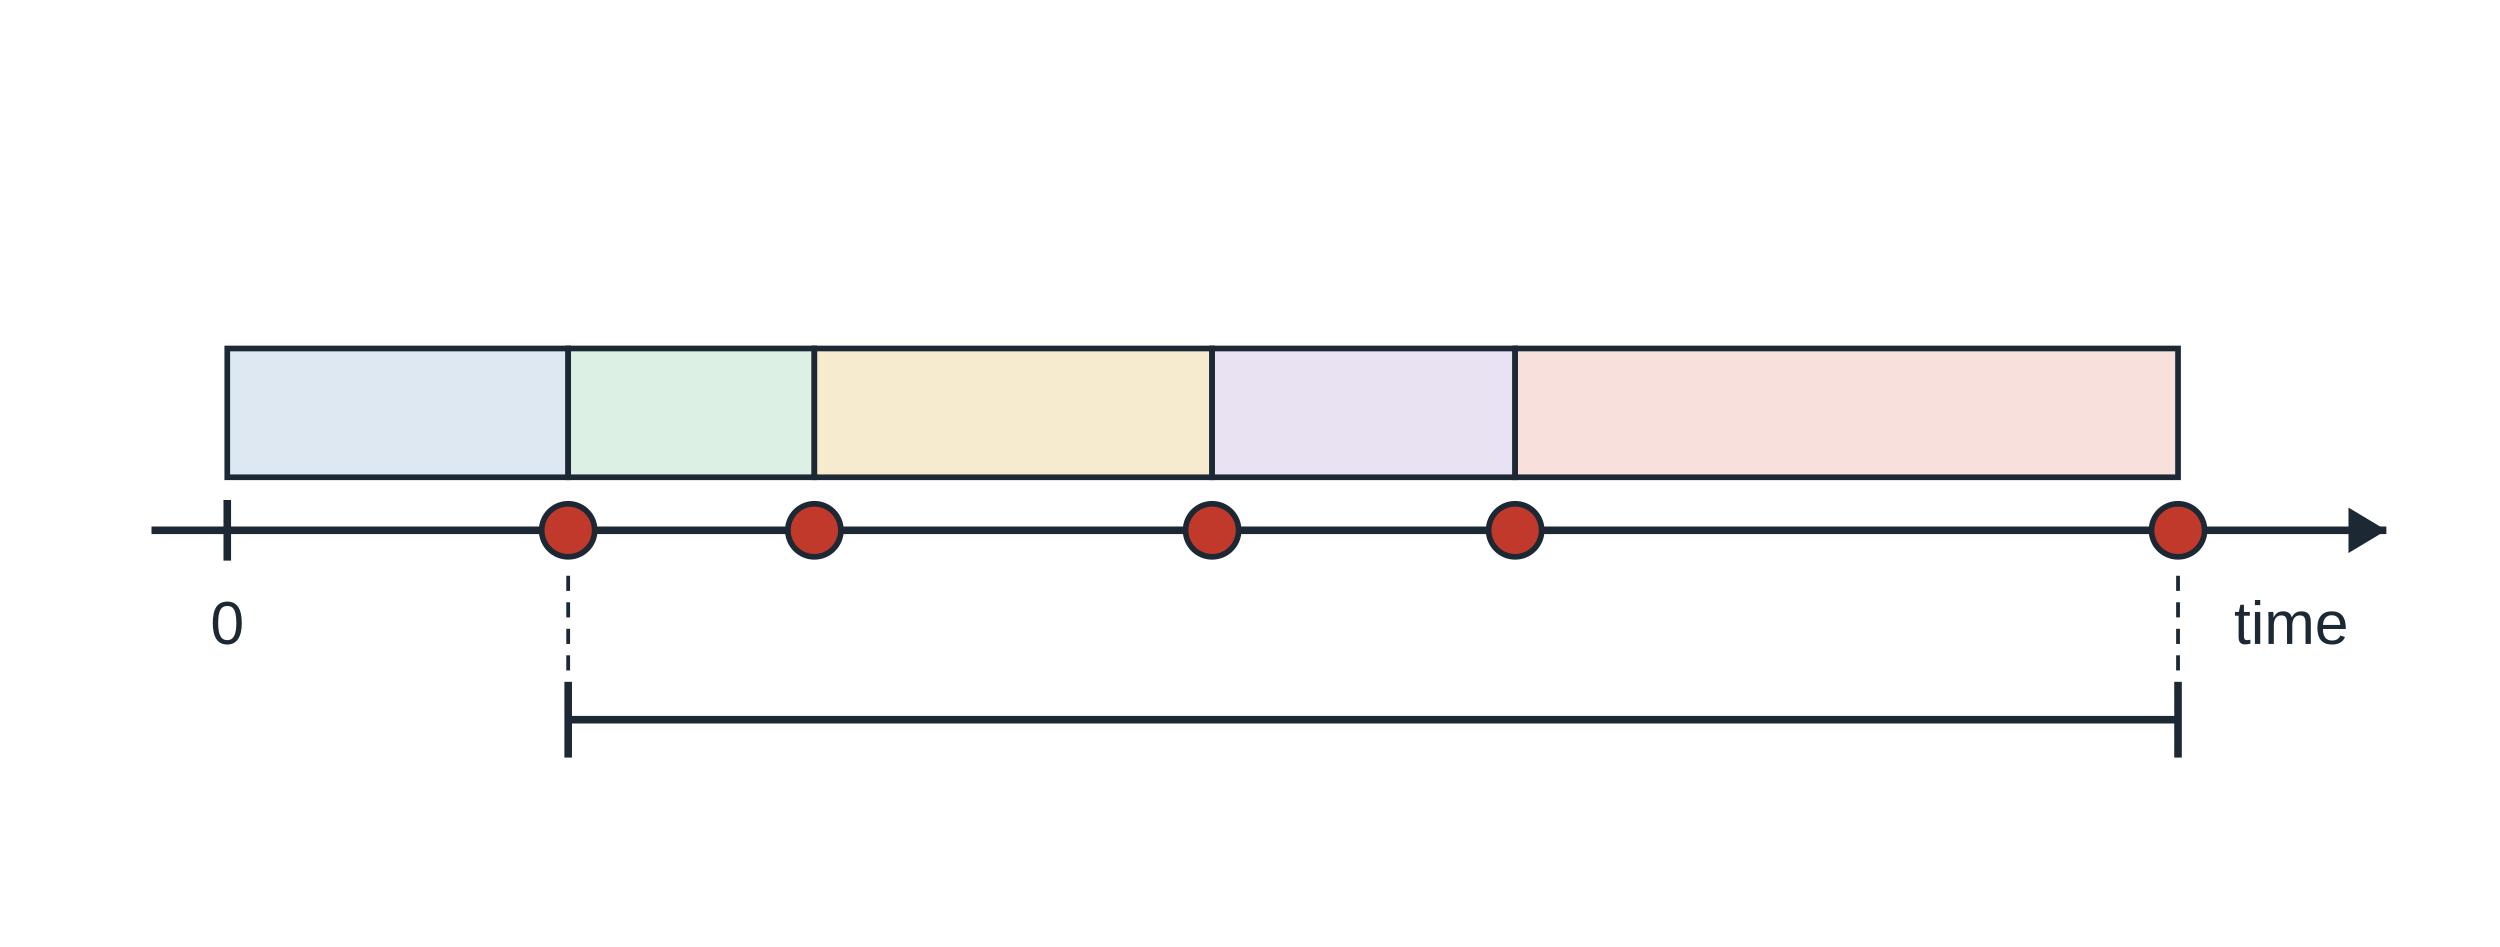
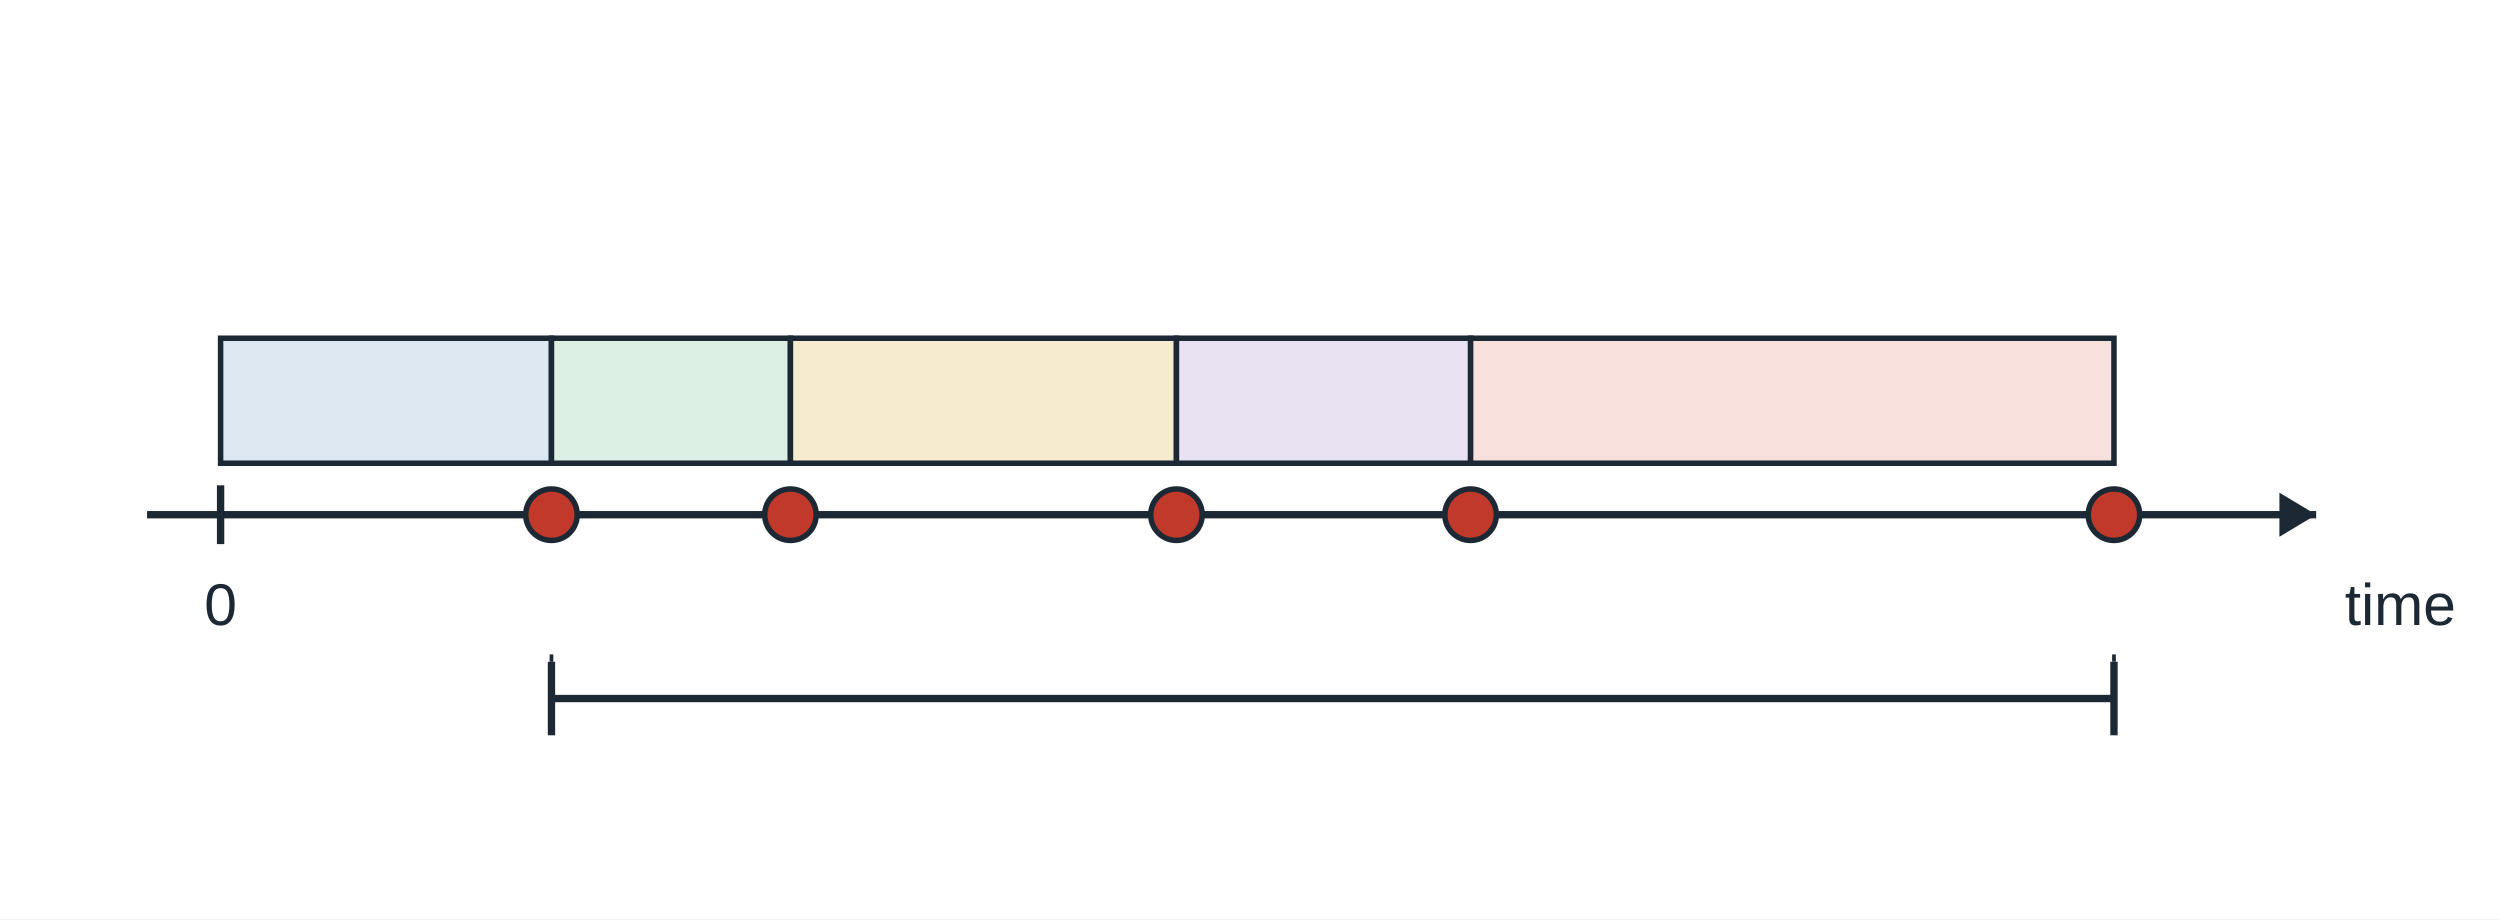
- <svg xmlns="http://www.w3.org/2000/svg" width="660" height="250" viewBox="0 0 660 250" font-family="Arial, Helvetica, sans-serif" font-size="16" fill="#1c2833">
-   <rect width="660" height="250" fill="#ffffff" />
+ <svg xmlns="http://www.w3.org/2000/svg" width="680" height="250" viewBox="0 0 680 250" font-family="Arial, Helvetica, sans-serif" font-size="16" fill="#1c2833">
+   <rect width="680" height="250" fill="#ffffff" />
  <line x1="40" y1="140" x2="630" y2="140" stroke="#1c2833" stroke-width="2" />
  <polygon points="630,140 620,134 620,146" fill="#1c2833" />
  <line x1="60" y1="132" x2="60" y2="148" stroke="#1c2833" stroke-width="2" />
  <text x="60.0" y="170.0" text-anchor="middle" font-size="16">0</text>
-   <text x="620.0" y="170.0" text-anchor="end" font-size="16">time</text>
+   <text x="668.0" y="170.0" text-anchor="end" font-size="16">time</text>
  <rect x="60" y="92" width="90" height="34" fill="#dde8f3" stroke="#1c2833" stroke-width="1.5" />
  <rect x="150" y="92" width="65" height="34" fill="#dcf0e3" stroke="#1c2833" stroke-width="1.5" />
  <rect x="215" y="92" width="105" height="34" fill="#f7ebcf" stroke="#1c2833" stroke-width="1.5" />
  <rect x="320" y="92" width="80" height="34" fill="#e8e2f3" stroke="#1c2833" stroke-width="1.5" />
  <rect x="400" y="92" width="175" height="34" fill="#f8e1dc" stroke="#1c2833" stroke-width="1.5" />
  <circle cx="150" cy="140" r="7" fill="#c0392b" stroke="#1c2833" stroke-width="1.5" />
  <circle cx="215" cy="140" r="7" fill="#c0392b" stroke="#1c2833" stroke-width="1.5" />
  <circle cx="320" cy="140" r="7" fill="#c0392b" stroke="#1c2833" stroke-width="1.5" />
  <circle cx="400" cy="140" r="7" fill="#c0392b" stroke="#1c2833" stroke-width="1.5" />
  <circle cx="575" cy="140" r="7" fill="#c0392b" stroke="#1c2833" stroke-width="1.5" />
  <line x1="150" y1="190" x2="575" y2="190" stroke="#1c2833" stroke-width="2" />
  <line x1="150" y1="180" x2="150" y2="200" stroke="#1c2833" stroke-width="2" />
  <line x1="575" y1="180" x2="575" y2="200" stroke="#1c2833" stroke-width="2" />
-   <line x1="150" y1="152" x2="150" y2="180" stroke="#1c2833" stroke-width="1" stroke-dasharray="4 3" />
-   <line x1="575" y1="152" x2="575" y2="180" stroke="#1c2833" stroke-width="1" stroke-dasharray="4 3" />
+   <line x1="150" y1="178" x2="150" y2="180" stroke="#1c2833" stroke-width="1" stroke-dasharray="4 3" />
+   <line x1="575" y1="178" x2="575" y2="180" stroke="#1c2833" stroke-width="1" stroke-dasharray="4 3" />
</svg>
